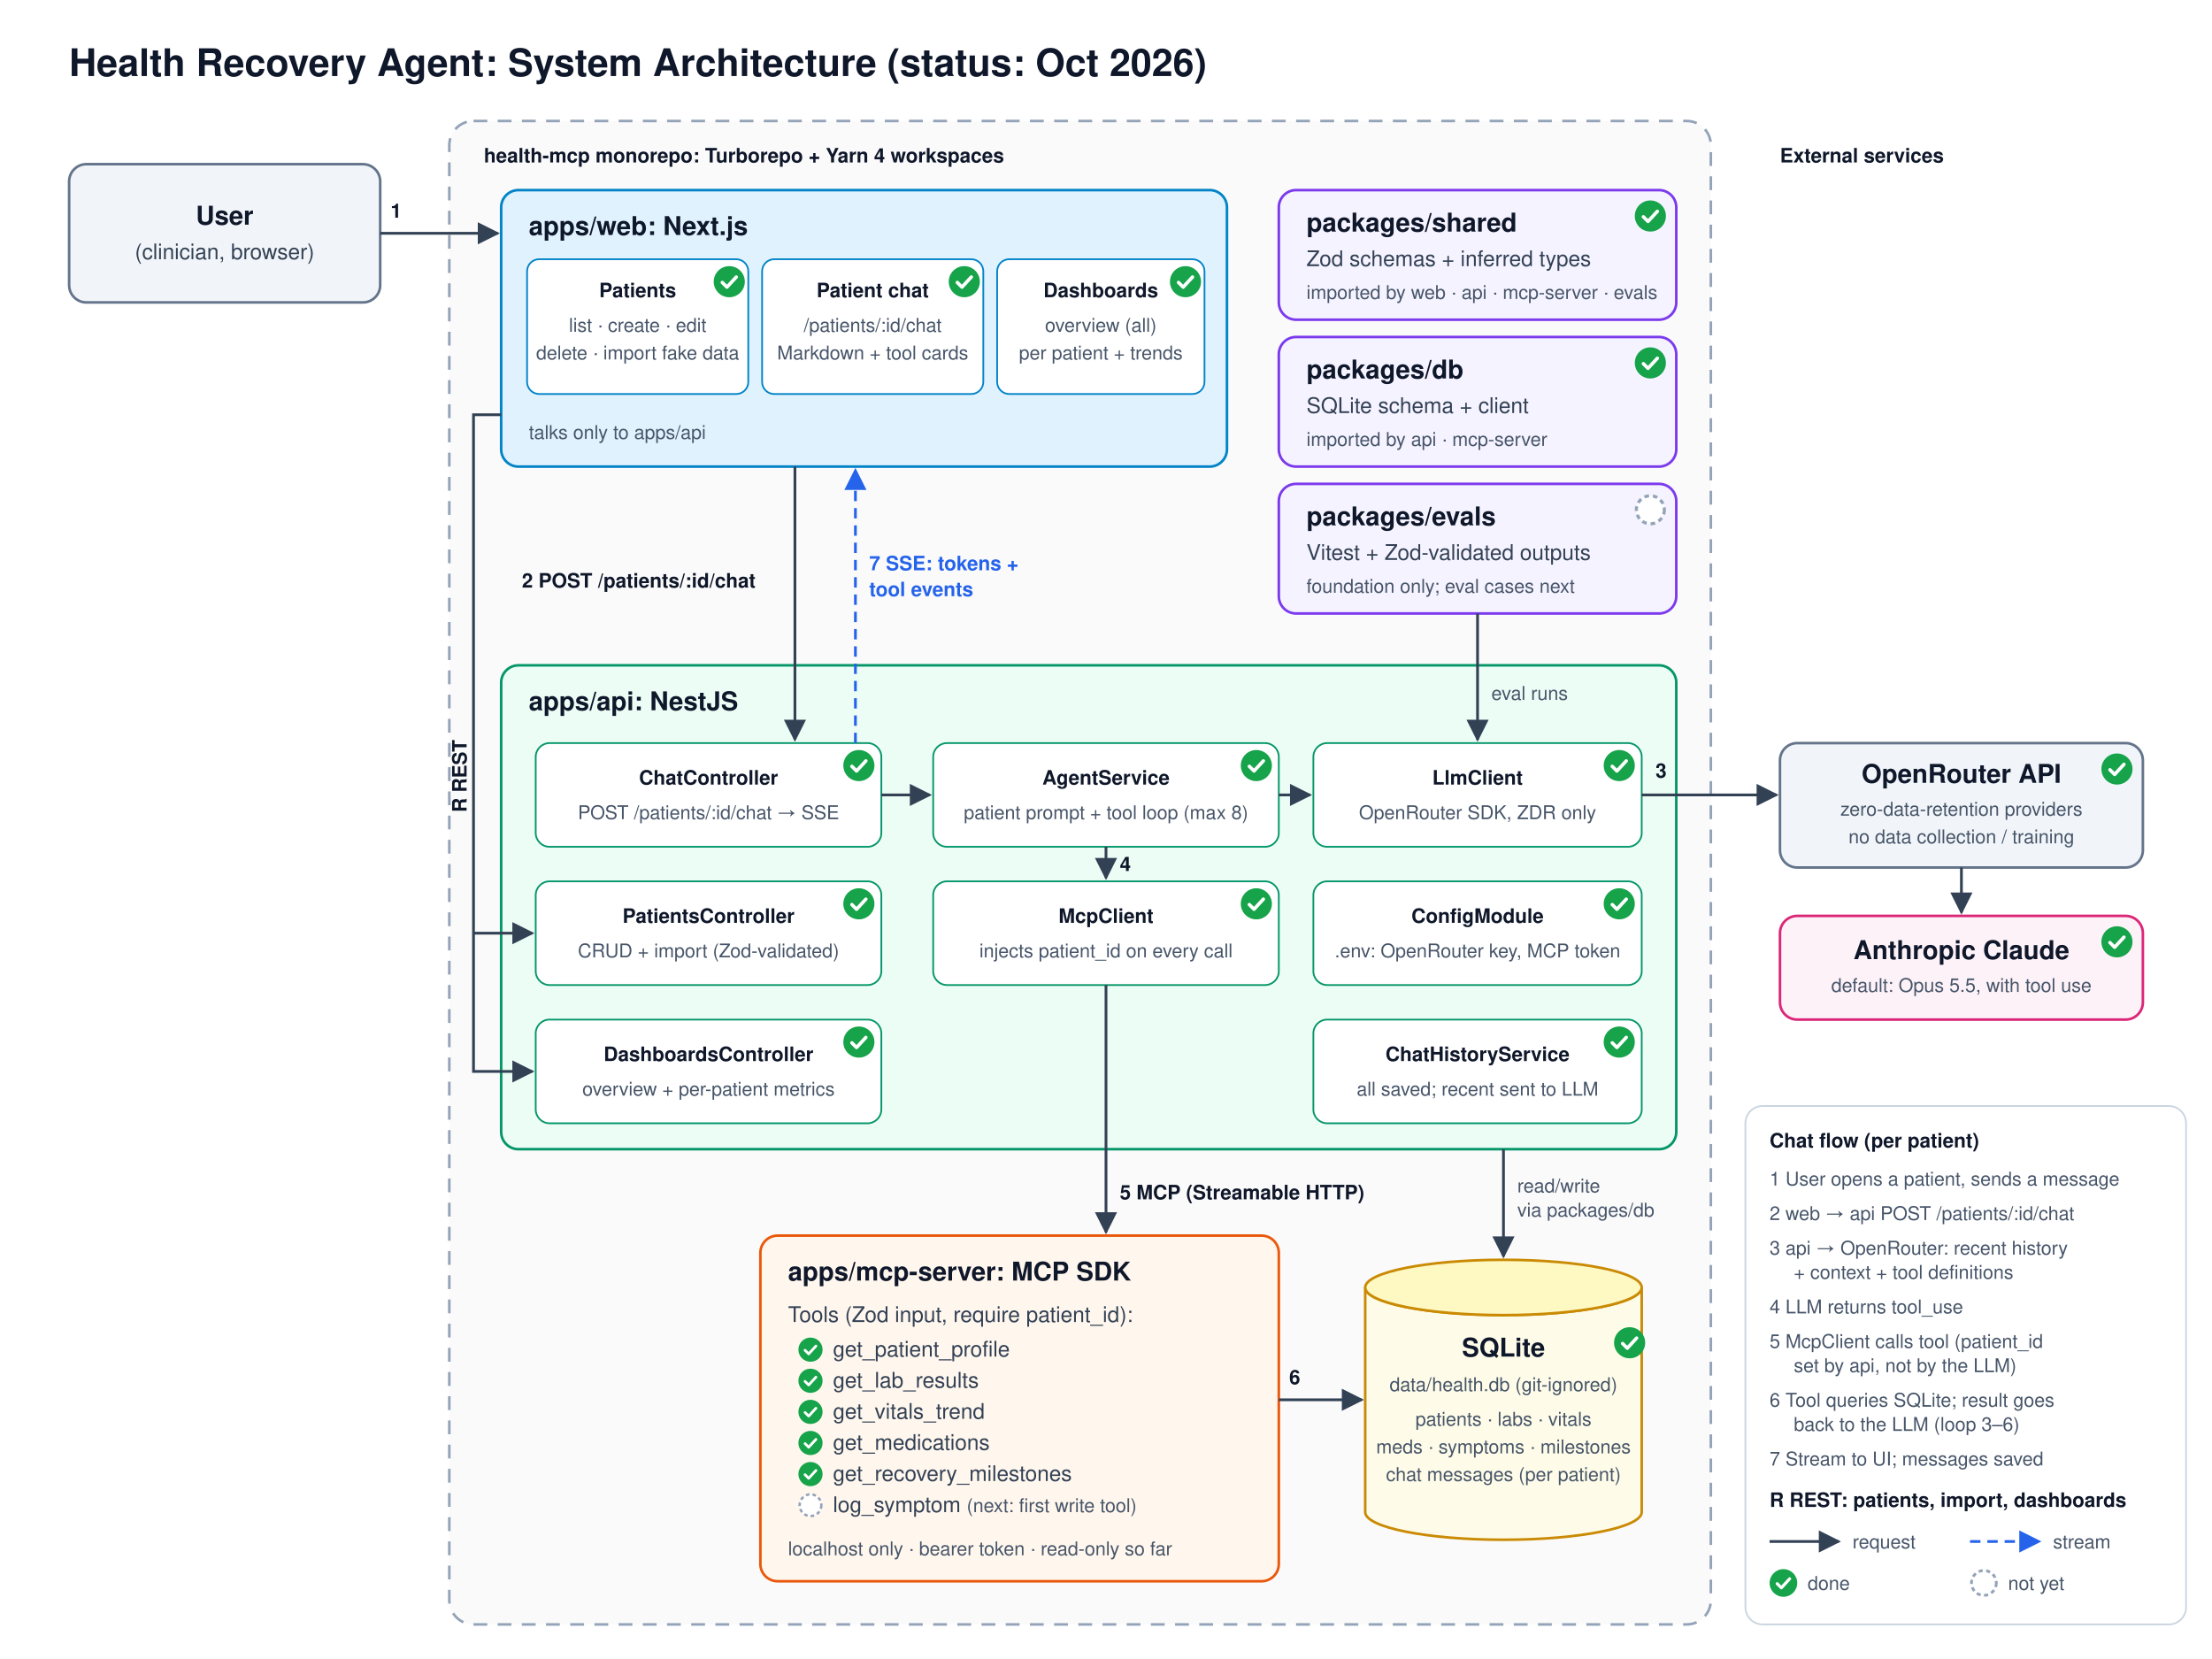
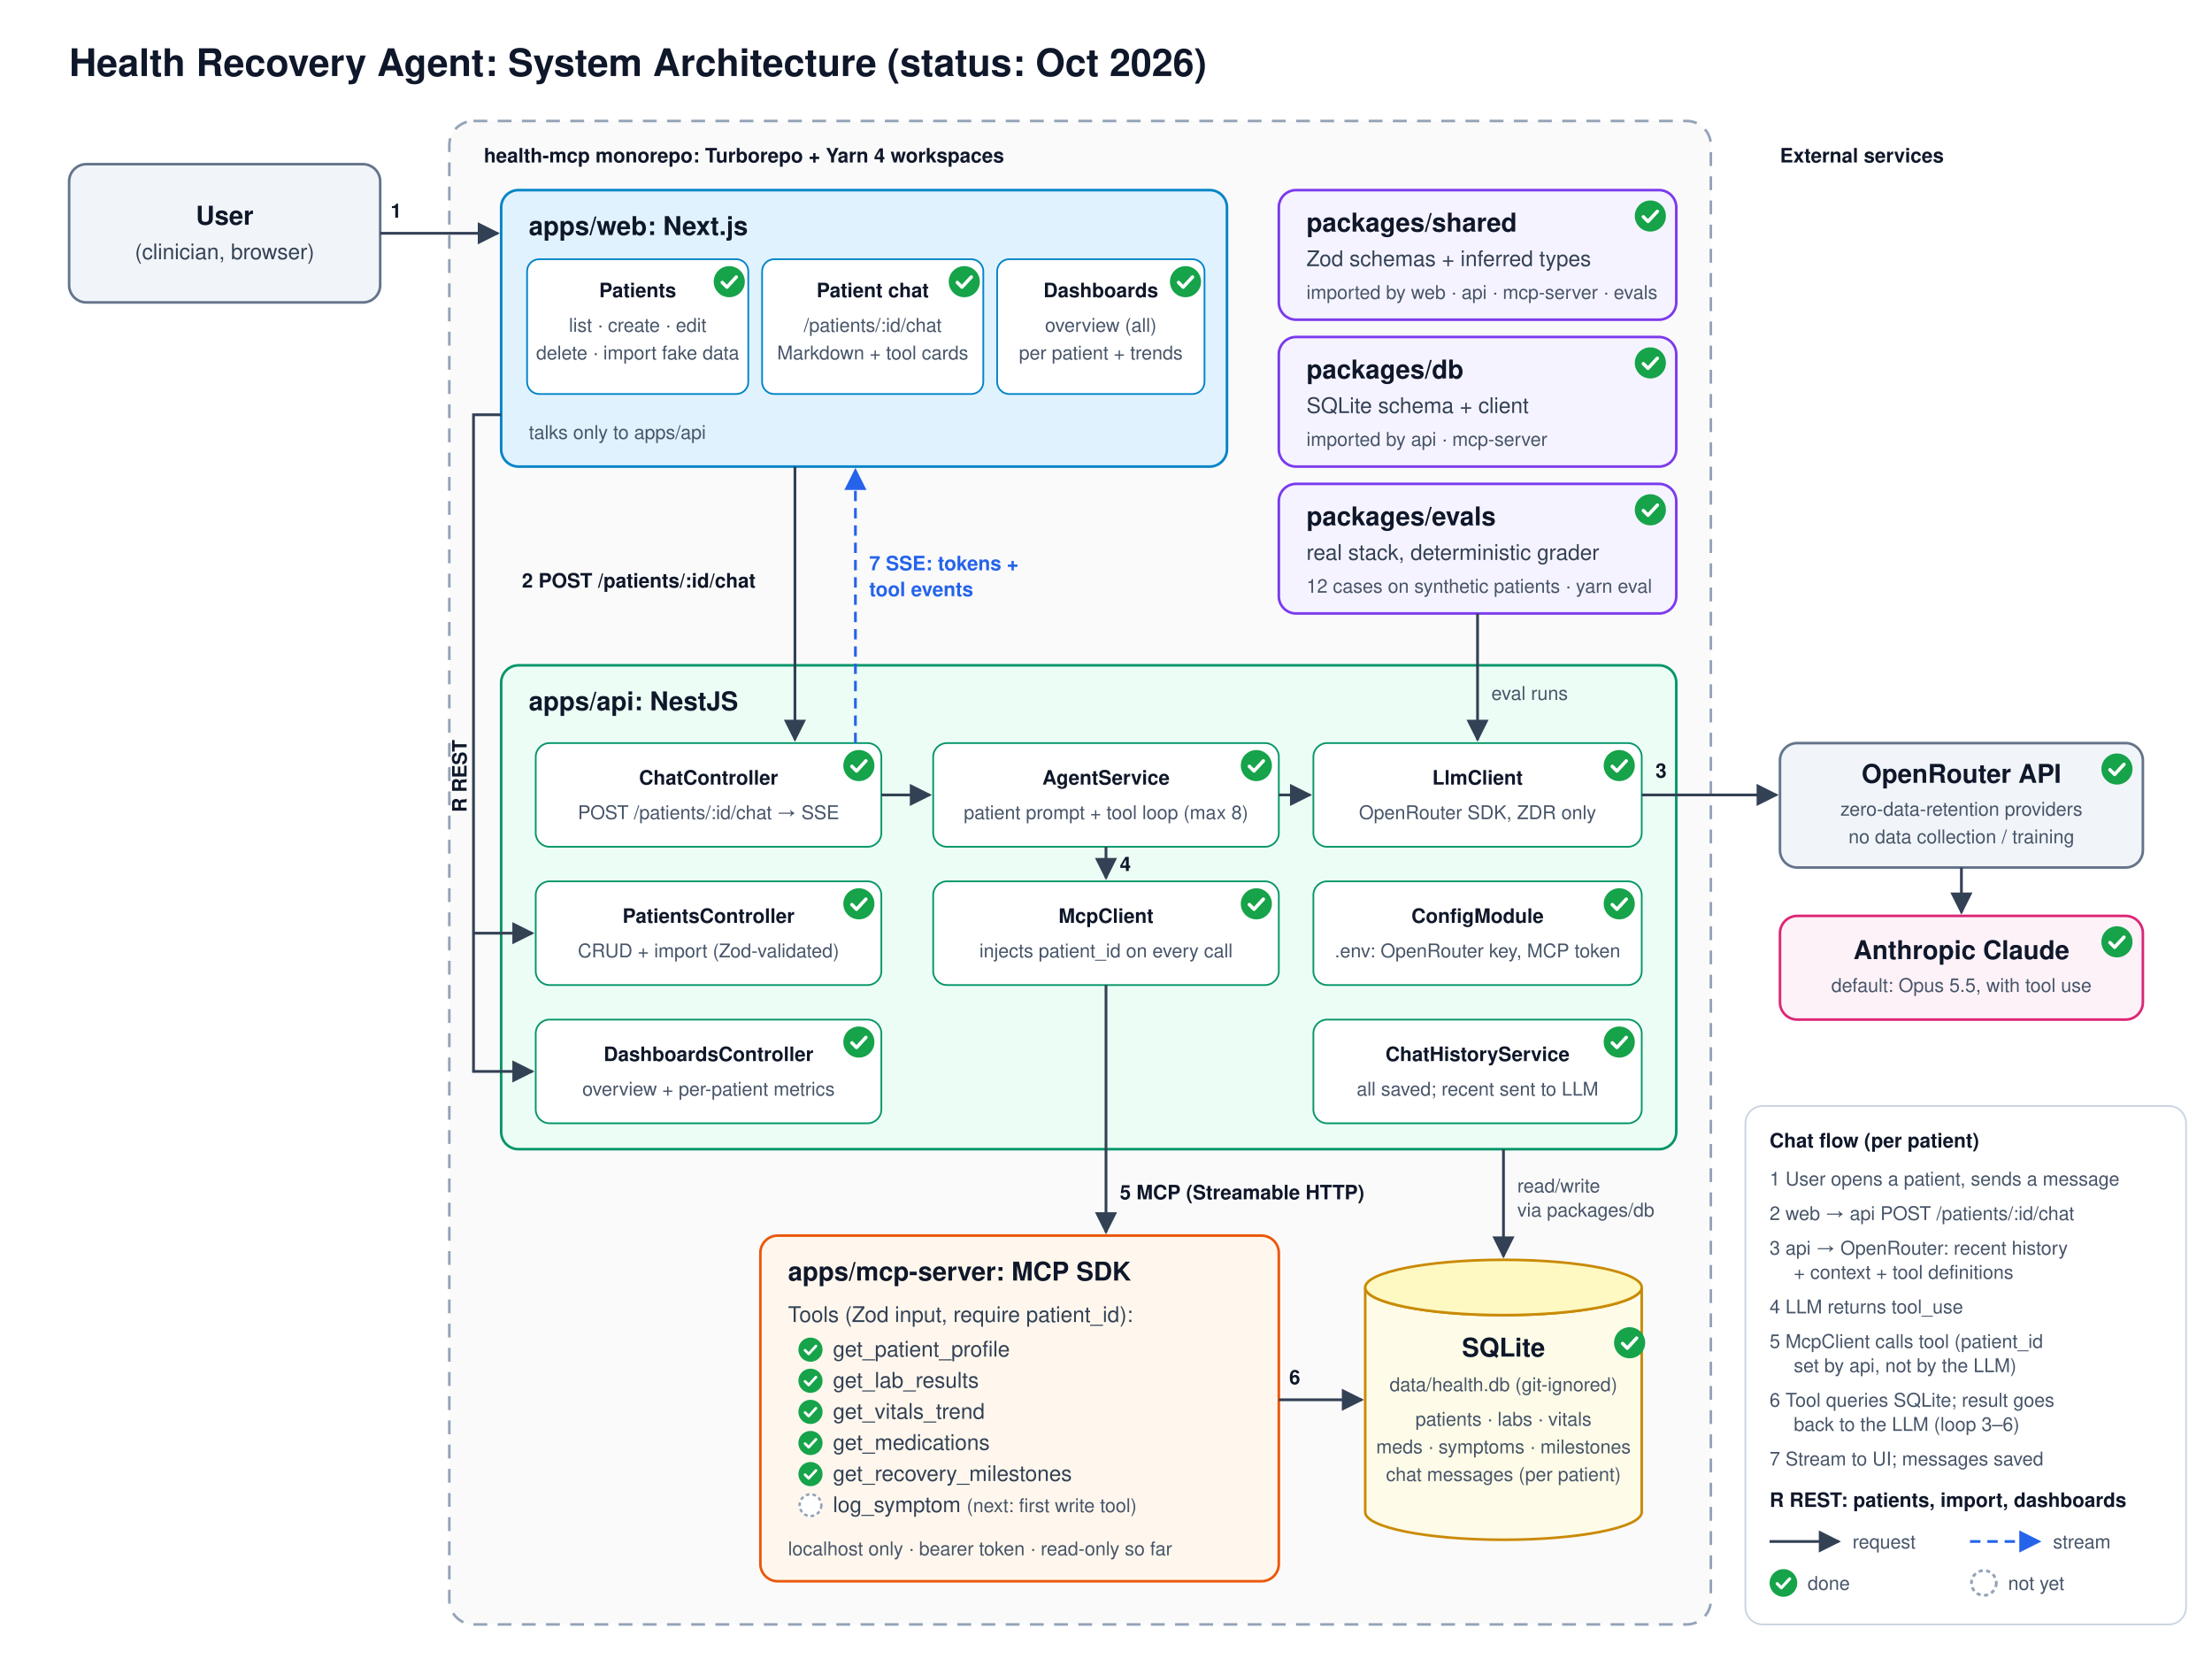
<svg xmlns="http://www.w3.org/2000/svg" width="1280" height="960" viewBox="0 0 1280 960" font-family="Helvetica, Arial, sans-serif">
  <defs>
    <marker id="arrow" viewBox="0 0 10 10" refX="9" refY="5" markerWidth="8" markerHeight="8" orient="auto-start-reverse">
      <path d="M0,0 L10,5 L0,10 z" fill="#334155" />
    </marker>
    <marker id="arrow-blue" viewBox="0 0 10 10" refX="9" refY="5" markerWidth="8" markerHeight="8" orient="auto-start-reverse">
      <path d="M0,0 L10,5 L0,10 z" fill="#2563eb" />
    </marker>
    <symbol id="done" viewBox="0 0 20 20">
      <circle cx="10" cy="10" r="10" fill="#16a34a" />
      <path d="M5.5,10.5 L8.5,13.5 L14.5,7" fill="none" stroke="#ffffff" stroke-width="2.2" stroke-linecap="round" stroke-linejoin="round" />
    </symbol>
    <symbol id="todo" viewBox="0 0 20 20">
      <circle cx="10" cy="10" r="9" fill="#ffffff" stroke="#94a3b8" stroke-width="2" stroke-dasharray="3 2.5" />
    </symbol>
    <style>
      .title { font-size: 22px; font-weight: 700; fill: #0f172a; }
      .h { font-size: 15px; font-weight: 700; fill: #0f172a; }
      .t { font-size: 12.5px; fill: #334155; }
      .s { font-size: 11px; fill: #475569; }
      .lbl { font-size: 11.5px; fill: #0f172a; font-weight: 600; }
      .lbl-blue { font-size: 11.5px; fill: #2563eb; font-weight: 600; }
      .edge { stroke: #334155; stroke-width: 1.6; fill: none; marker-end: url(#arrow); }
      .stream { stroke: #2563eb; stroke-width: 1.6; fill: none; stroke-dasharray: 6 4; marker-end: url(#arrow-blue); }
    </style>
  </defs>
  <rect width="1280" height="960" fill="#ffffff" />
  <text x="40" y="44" class="title">Health Recovery Agent: System Architecture (status: Oct 2026)</text>
  <rect x="40" y="95" width="180" height="80" rx="10" fill="#f1f5f9" stroke="#64748b" stroke-width="1.5" />
  <text x="130" y="130" text-anchor="middle" class="h">User</text>
  <text x="130" y="150" text-anchor="middle" class="t">(clinician, browser)</text>
  <rect x="260" y="70" width="730" height="870" rx="14" fill="#fafafa" stroke="#94a3b8" stroke-width="1.5" stroke-dasharray="8 6" />
  <text x="280" y="94" class="lbl">health-mcp monorepo: Turborepo + Yarn 4 workspaces</text>
  <rect x="290" y="110" width="420" height="160" rx="10" fill="#e0f2fe" stroke="#0284c7" stroke-width="1.5" />
  <text x="306" y="136" class="h">apps/web: Next.js</text>
  <rect x="305" y="150" width="128" height="78" rx="7" fill="#ffffff" stroke="#0284c7" />
  <text x="369" y="172" text-anchor="middle" class="lbl">Patients</text>
  <text x="369" y="192" text-anchor="middle" class="s">list · create · edit</text>
  <text x="369" y="208" text-anchor="middle" class="s">delete · import fake data</text>
  <use href="#done" x="413" y="154" width="18" height="18" />
  <rect x="441" y="150" width="128" height="78" rx="7" fill="#ffffff" stroke="#0284c7" />
  <text x="505" y="172" text-anchor="middle" class="lbl">Patient chat</text>
  <text x="505" y="192" text-anchor="middle" class="s">/patients/:id/chat</text>
  <text x="505" y="208" text-anchor="middle" class="s">Markdown + tool cards</text>
  <use href="#done" x="549" y="154" width="18" height="18" />
  <rect x="577" y="150" width="120" height="78" rx="7" fill="#ffffff" stroke="#0284c7" />
  <text x="637" y="172" text-anchor="middle" class="lbl">Dashboards</text>
  <text x="637" y="192" text-anchor="middle" class="s">overview (all)</text>
  <text x="637" y="208" text-anchor="middle" class="s">per patient + trends</text>
  <use href="#done" x="677" y="154" width="18" height="18" />
  <text x="306" y="254" class="s">talks only to apps/api</text>
  <rect x="740" y="110" width="230" height="75" rx="10" fill="#f5f3ff" stroke="#7c3aed" stroke-width="1.5" />
  <text x="756" y="134" class="h">packages/shared</text>
  <text x="756" y="154" class="t">Zod schemas + inferred types</text>
  <text x="756" y="173" class="s">imported by web · api · mcp-server · evals</text>
  <use href="#done" x="946" y="116" width="18" height="18" />
  <rect x="740" y="195" width="230" height="75" rx="10" fill="#f5f3ff" stroke="#7c3aed" stroke-width="1.5" />
  <text x="756" y="219" class="h">packages/db</text>
  <text x="756" y="239" class="t">SQLite schema + client</text>
  <text x="756" y="258" class="s">imported by api · mcp-server</text>
  <use href="#done" x="946" y="201" width="18" height="18" />
  <rect x="740" y="280" width="230" height="75" rx="10" fill="#f5f3ff" stroke="#7c3aed" stroke-width="1.5" />
  <text x="756" y="304" class="h">packages/evals</text>
-   <text x="756" y="324" class="t">Vitest + Zod-validated outputs</text>
-   <text x="756" y="343" class="s">foundation only; eval cases next</text>
-   <use href="#todo" x="946" y="286" width="18" height="18" />
+   <text x="756" y="324" class="t">real stack, deterministic grader</text>
+   <text x="756" y="343" class="s">12 cases on synthetic patients · yarn eval</text>
+   <use href="#done" x="946" y="286" width="18" height="18" />
  <rect x="290" y="385" width="680" height="280" rx="10" fill="#ecfdf5" stroke="#059669" stroke-width="1.5" />
  <text x="306" y="411" class="h">apps/api: NestJS</text>
  <rect x="310" y="430" width="200" height="60" rx="8" fill="#ffffff" stroke="#059669" />
  <text x="410" y="454" text-anchor="middle" class="lbl">ChatController</text>
  <text x="410" y="474" text-anchor="middle" class="s">POST /patients/:id/chat → SSE</text>
  <use href="#done" x="488" y="434" width="18" height="18" />
  <rect x="540" y="430" width="200" height="60" rx="8" fill="#ffffff" stroke="#059669" />
  <text x="640" y="454" text-anchor="middle" class="lbl">AgentService</text>
  <text x="640" y="474" text-anchor="middle" class="s">patient prompt + tool loop (max 8)</text>
  <use href="#done" x="718" y="434" width="18" height="18" />
  <rect x="760" y="430" width="190" height="60" rx="8" fill="#ffffff" stroke="#059669" />
  <text x="855" y="454" text-anchor="middle" class="lbl">LlmClient</text>
  <text x="855" y="474" text-anchor="middle" class="s">OpenRouter SDK, ZDR only</text>
  <use href="#done" x="928" y="434" width="18" height="18" />
  <rect x="310" y="510" width="200" height="60" rx="8" fill="#ffffff" stroke="#059669" />
  <text x="410" y="534" text-anchor="middle" class="lbl">PatientsController</text>
  <text x="410" y="554" text-anchor="middle" class="s">CRUD + import (Zod-validated)</text>
  <use href="#done" x="488" y="514" width="18" height="18" />
  <rect x="540" y="510" width="200" height="60" rx="8" fill="#ffffff" stroke="#059669" />
  <text x="640" y="534" text-anchor="middle" class="lbl">McpClient</text>
  <text x="640" y="554" text-anchor="middle" class="s">injects patient_id on every call</text>
  <use href="#done" x="718" y="514" width="18" height="18" />
  <rect x="760" y="510" width="190" height="60" rx="8" fill="#ffffff" stroke="#059669" />
  <text x="855" y="534" text-anchor="middle" class="lbl">ConfigModule</text>
  <text x="855" y="554" text-anchor="middle" class="s">.env: OpenRouter key, MCP token</text>
  <use href="#done" x="928" y="514" width="18" height="18" />
  <rect x="310" y="590" width="200" height="60" rx="8" fill="#ffffff" stroke="#059669" />
  <text x="410" y="614" text-anchor="middle" class="lbl">DashboardsController</text>
  <text x="410" y="634" text-anchor="middle" class="s">overview + per-patient metrics</text>
  <use href="#done" x="488" y="594" width="18" height="18" />
  <rect x="760" y="590" width="190" height="60" rx="8" fill="#ffffff" stroke="#059669" />
  <text x="855" y="614" text-anchor="middle" class="lbl">ChatHistoryService</text>
  <text x="855" y="634" text-anchor="middle" class="s">all saved; recent sent to LLM</text>
  <use href="#done" x="928" y="594" width="18" height="18" />
  <rect x="440" y="715" width="300" height="200" rx="10" fill="#fff7ed" stroke="#ea580c" stroke-width="1.5" />
  <text x="456" y="741" class="h">apps/mcp-server: MCP SDK</text>
  <text x="456" y="765" class="t">Tools (Zod input, require patient_id):</text>
  <use href="#done" x="462" y="774" width="14" height="14" />
  <text x="482" y="785" class="t">get_patient_profile</text>
  <use href="#done" x="462" y="792" width="14" height="14" />
  <text x="482" y="803" class="t">get_lab_results</text>
  <use href="#done" x="462" y="810" width="14" height="14" />
  <text x="482" y="821" class="t">get_vitals_trend</text>
  <use href="#done" x="462" y="828" width="14" height="14" />
  <text x="482" y="839" class="t">get_medications</text>
  <use href="#done" x="462" y="846" width="14" height="14" />
  <text x="482" y="857" class="t">get_recovery_milestones</text>
  <use href="#todo" x="462" y="864" width="14" height="14" />
  <text x="482" y="875" class="t">log_symptom <tspan class="s">(next: first write tool)</tspan>
  </text>
  <text x="456" y="900" class="s">localhost only · bearer token · read-only so far</text>
  <path d="M790,745 a80,16 0 0,0 160,0 v130 a80,16 0 0,1 -160,0 z" fill="#fefce8" stroke="#ca8a04" stroke-width="1.5" />
  <ellipse cx="870" cy="745" rx="80" ry="16" fill="#fef9c3" stroke="#ca8a04" stroke-width="1.5" />
  <text x="870" y="785" text-anchor="middle" class="h">SQLite</text>
  <text x="870" y="805" text-anchor="middle" class="s">data/health.db (git-ignored)</text>
  <text x="870" y="825" text-anchor="middle" class="s">patients · labs · vitals</text>
  <text x="870" y="841" text-anchor="middle" class="s">meds · symptoms · milestones</text>
  <use href="#done" x="934" y="768" width="18" height="18" />
  <text x="870" y="857" text-anchor="middle" class="s">chat messages (per patient)</text>
  <text x="1030" y="94" class="lbl">External services</text>
  <rect x="1030" y="430" width="210" height="72" rx="10" fill="#f1f5f9" stroke="#64748b" stroke-width="1.5" />
  <text x="1135" y="453" text-anchor="middle" class="h">OpenRouter API</text>
  <text x="1135" y="472" text-anchor="middle" class="s">zero-data-retention providers</text>
  <text x="1135" y="488" text-anchor="middle" class="s">no data collection / training</text>
  <use href="#done" x="1216" y="436" width="18" height="18" />
  <rect x="1030" y="530" width="210" height="60" rx="10" fill="#fdf2f8" stroke="#db2777" stroke-width="1.5" />
  <text x="1135" y="555" text-anchor="middle" class="h">Anthropic Claude</text>
  <text x="1135" y="574" text-anchor="middle" class="s">default: Opus 5.5, with tool use</text>
  <use href="#done" x="1216" y="536" width="18" height="18" />
  <path d="M220,135 L288,135" class="edge" />
  <text x="226" y="126" class="lbl">1</text>
  <path d="M460,270 L460,428" class="edge" />
  <text x="302" y="340" class="lbl">2 POST /patients/:id/chat</text>
  <path d="M495,430 L495,272" class="stream" />
  <text x="503" y="330" class="lbl-blue">7 SSE: tokens +</text>
  <text x="503" y="345" class="lbl-blue">tool events</text>
  <path d="M290,240 H274 V620 H308" class="edge" />
  <path d="M274,540 H308" class="edge" />
  <text x="270" y="470" class="lbl" transform="rotate(-90 270 470)">R  REST</text>
  <path d="M510,460 L538,460" class="edge" />
  <path d="M740,460 L758,460" class="edge" />
  <path d="M950,460 L1028,460" class="edge" />
  <text x="958" y="450" class="lbl">3</text>
  <path d="M1135,502 L1135,528" class="edge" />
  <path d="M640,490 L640,508" class="edge" />
  <text x="648" y="504" class="lbl">4</text>
  <path d="M640,570 L640,713" class="edge" />
  <text x="648" y="694" class="lbl">5 MCP (Streamable HTTP)</text>
  <path d="M740,810 L788,810" class="edge" />
  <text x="746" y="801" class="lbl">6</text>
  <path d="M870,665 L870,727" class="edge" />
  <text x="878" y="690" class="s">read/write</text>
  <text x="878" y="704" class="s">via packages/db</text>
  <path d="M855,355 L855,428" class="edge" />
  <text x="863" y="405" class="s">eval runs</text>
  <rect x="1010" y="640" width="255" height="300" rx="10" fill="#ffffff" stroke="#cbd5e1" />
  <text x="1024" y="664" class="lbl">Chat flow (per patient)</text>
  <text x="1024" y="686" class="s">1  User opens a patient, sends a message</text>
  <text x="1024" y="706" class="s">2  web → api POST /patients/:id/chat</text>
  <text x="1024" y="726" class="s">3  api → OpenRouter: recent history</text>
  <text x="1038" y="740" class="s">+ context + tool definitions</text>
  <text x="1024" y="760" class="s">4  LLM returns tool_use</text>
  <text x="1024" y="780" class="s">5  McpClient calls tool (patient_id</text>
  <text x="1038" y="794" class="s">set by api, not by the LLM)</text>
  <text x="1024" y="814" class="s">6  Tool queries SQLite; result goes</text>
  <text x="1038" y="828" class="s">back to the LLM (loop 3–6)</text>
  <text x="1024" y="848" class="s">7  Stream to UI; messages saved</text>
  <text x="1024" y="872" class="lbl">R  REST: patients, import, dashboards</text>
  <path d="M1024,892 L1064,892" class="edge" />
  <text x="1072" y="896" class="s">request</text>
  <path d="M1140,892 L1180,892" class="stream" />
  <text x="1188" y="896" class="s">stream</text>
  <use href="#done" x="1024" y="908" width="16" height="16" />
  <text x="1046" y="920" class="s">done</text>
  <use href="#todo" x="1140" y="908" width="16" height="16" />
  <text x="1162" y="920" class="s">not yet</text>
</svg>
